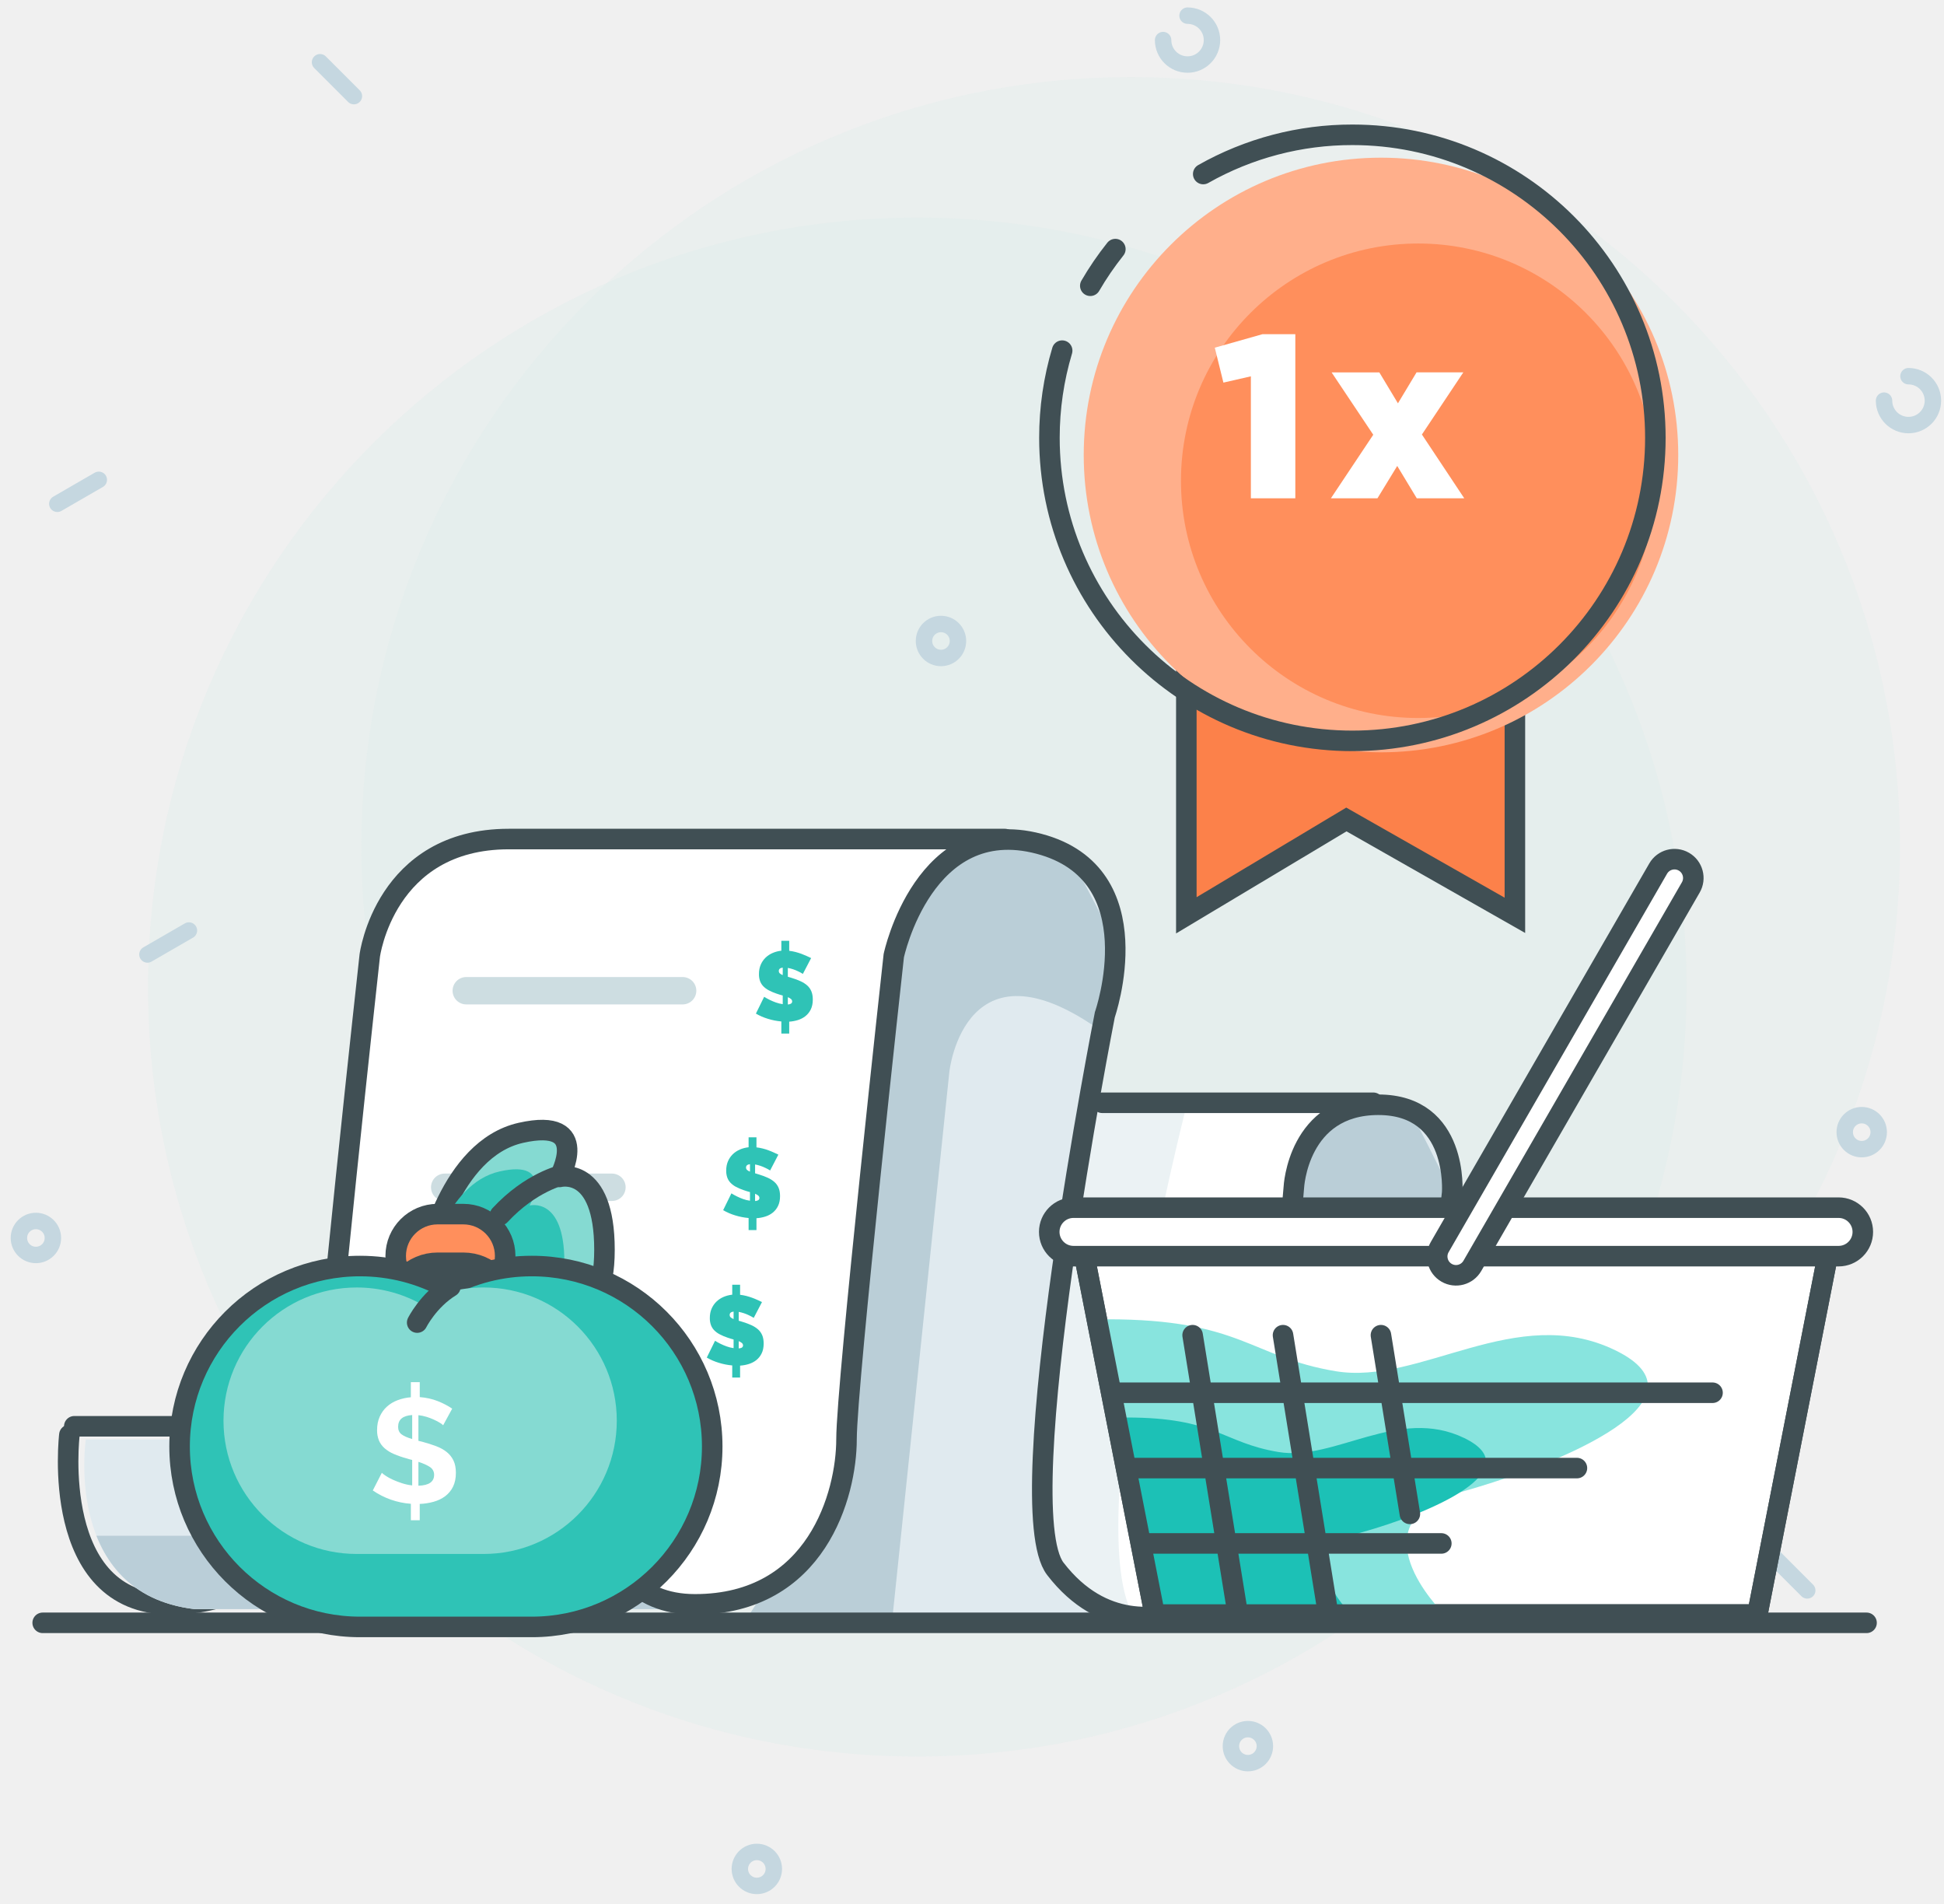
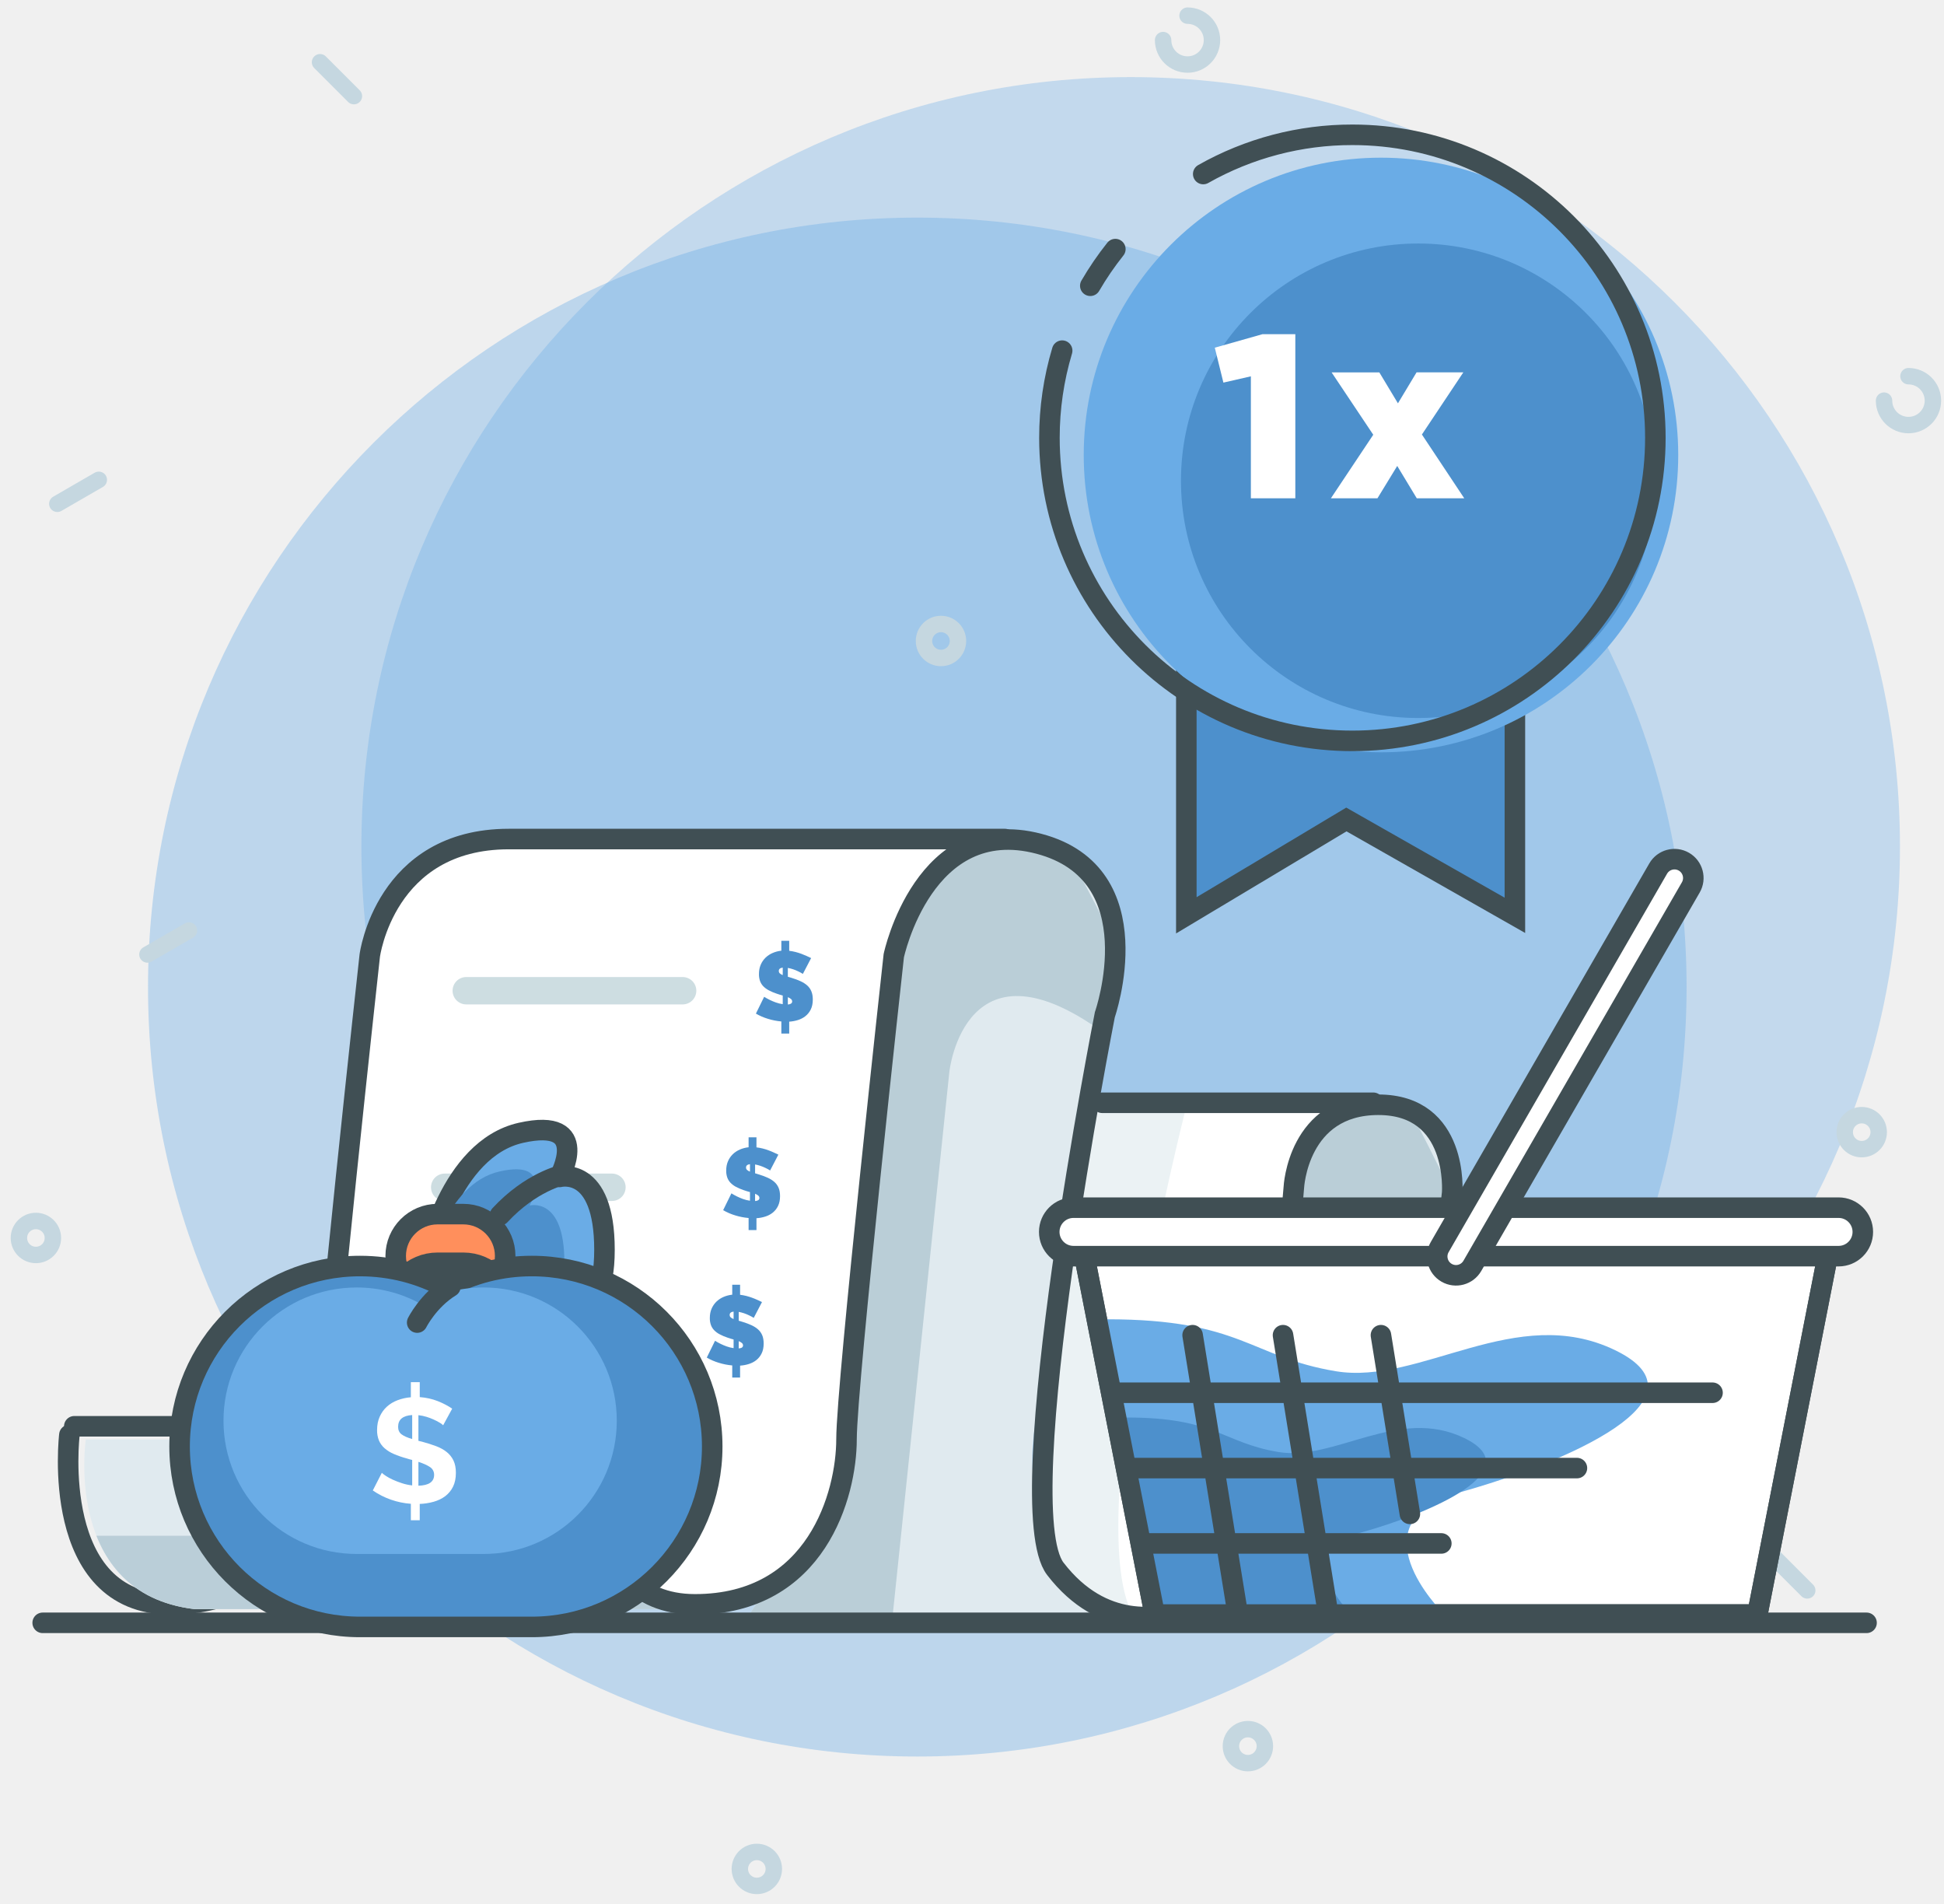
<svg xmlns="http://www.w3.org/2000/svg" xmlns:xlink="http://www.w3.org/1999/xlink" width="142" height="139" viewBox="0 0 142 139">
  <defs>
    <path d="M22.6 38.094l-21.775-.07s4.356-9.767 5.083-21.37C6.634 5.051 8.162.064 12.627.064c4.464 0 6.173 3.51 6.173 5.02 0 1.51-1.594 18.618-1.594 18.618s.091 5.004 5.19 4.162c5.1-.842 13.843-4.637 13.843-4.637s3.619-1.538 3.619 2.71-10.357 4.77-10.357 4.77l-6.217.579s-3.231 1.093-3.231 2.804c0 1.712 2.546 4.004 2.546 4.004z" id="a" />
    <path d="M.918 57.76l25.731.413s-5.72-5.68-4.967-13.174c.753-7.494 4.956-29.944 4.956-29.944S30.92 6.736 25.2 2.391c-5.722-4.346-11.503 2.206-11.503 2.206s-2 2.289-2.683 8.123c-.682 5.835-3.144 34.177-3.144 34.177L.918 57.759z" id="c" />
    <path d="M.328.656S-1.36 11.89 8.251 13.053h36.433s-7.991.172-7.991-12.34L.328.656z" id="e" />
  </defs>
  <g fill="none" fill-rule="evenodd">
    <path d="M-10-6h160v160H-10z" />
-     <g transform="translate(10.812 5.335)" fill="#DDECEA">
+     <g transform="translate(10.812 5.335)" fill="#6aace6">
      <circle opacity=".383" cx="56.192" cy="66.749" r="56.192" />
      <ellipse opacity=".336" cx="71.779" cy="56.488" rx="56.192" ry="56.192" />
    </g>
    <g transform="translate(1.38 1.123)" stroke="#C5D7E0" stroke-width="1.2" stroke-linecap="round">
      <path d="M24.471 5.896l-2.474-2.474m108.633 111.6l-2.475-2.474M2.807 35.668l3.03-1.75M9.39 68.581l3.03-1.75" fill="#DAE2E6" />
      <path d="M136.24 28.135a1.785 1.785 0 1 0 1.785-1.785M83.579 1.804A1.785 1.785 0 1 0 85.364.02" stroke-linejoin="round" />
      <ellipse stroke-linejoin="round" cx="134.61" cy="81.557" rx="1.241" ry="1.241" />
      <circle stroke-linejoin="round" cx="53.903" cy="135.362" r="1.241" />
      <ellipse stroke-linejoin="round" cx="1.242" cy="89.284" rx="1.241" ry="1.241" />
      <ellipse stroke-linejoin="round" cx="89.773" cy="126.395" rx="1.241" ry="1.241" />
      <ellipse stroke-linejoin="round" cx="67.354" cy="45.687" rx="1.241" ry="1.241" />
    </g>
    <g transform="translate(87.283 80.534)">
      <mask id="b" fill="#fff">
        <use xlink:href="#a" />
      </mask>
      <use fill="#E0EAEF" xlink:href="#a" />
      <path d="M6.173 39.756l6.25-29.343s1.46-6.382 6.818 0c5.357 6.382-6.296-15.087-6.296-15.087L1.583 2.646l-3.464 27.85-1.97 7.627 10.024 1.633z" fill="#BACED7" mask="url(#b)" />
      <path d="M4.663 27.858s13.717 1.906 18.738.426c5.02-1.479 15.36-11.465 15.36-11.465l8.123 11.4-2.125 12.673-33.56 4.826-12.807-2.663 6.271-15.197z" fill="#BACED7" mask="url(#b)" />
      <path d="M4.663 27.858s13.717 1.906 18.738.426c5.02-1.479 15.36-11.465 15.36-11.465l8.123 11.4-2.125 12.673-17.542-9.623H4.663v-3.41z" fill="#849FAA" mask="url(#b)" />
    </g>
    <g transform="translate(53.79 60.199)">
      <mask id="d" fill="#fff">
        <use xlink:href="#c" />
      </mask>
      <use fill="#E0EAEF" xlink:href="#c" />
      <path d="M11.263 59.236l4.294-41.17s1.13-10.505 11.663-2.547c10.533 7.957-9.862-25.262-9.862-25.262L6.174.138l-4.415 55.25-3.558 2.77 1.727 4.387 11.335-3.31z" fill="#BACED7" mask="url(#d)" />
    </g>
    <path fill="#FFF" d="M23.884 103.605l3.3-34.438 2.018-4.845 4.322-2.728 3.75-.441H70.48l-3.368 4.103-1.522 3.708-4.266 37.423-.254 2.772-1.805 4.378-2.743 2.46-3.42.76-3.126.227-3.425-1.026-1.883-2.685-1.496-5.037v-3.94z" />
    <path d="M5.068 104.79s-1.48 12.374 7.42 12.374 11.068-8.068 11.068-12.059c0-3.99 3.452-35.311 3.452-35.311s1.098-8.52 10.154-8.52h36.239" stroke="#404F54" stroke-width="1.5" stroke-linecap="round" />
    <g transform="translate(5.942 104.458)">
      <mask id="f" fill="#fff">
        <use xlink:href="#e" />
      </mask>
      <use fill="#E0EAEF" xlink:href="#e" />
      <path fill="#BACED8" mask="url(#f)" d="M-3.589 7.697H56.22v11.962H-3.589z" />
    </g>
    <path d="M106.968 107.747H92.463m16.897 3.589H91.268" stroke="#404F54" stroke-width="1.5" stroke-linecap="round" />
    <path d="M34.058 72.351h15.805" stroke="#CDDDE1" stroke-width="2" stroke-linecap="round" />
-     <path d="M58.646 71.122a2.92 2.92 0 0 0-.344-.186 2.95 2.95 0 0 0-.754-.251v.646c.043.01.088.022.136.04.048.016.098.031.151.046.234.071.446.15.635.237.19.086.35.187.485.305.134.117.236.26.308.427.072.167.108.37.108.61 0 .282-.05.522-.147.721a1.404 1.404 0 0 1-.388.488c-.16.127-.343.223-.549.287a2.714 2.714 0 0 1-.639.119v.868h-.574v-.883a4.706 4.706 0 0 1-.983-.194 4.062 4.062 0 0 1-.876-.38l.603-1.227a4.433 4.433 0 0 0 .851.412c.165.06.333.102.506.126v-.632a5.263 5.263 0 0 1-.445-.136 3.754 3.754 0 0 1-.582-.248 1.577 1.577 0 0 1-.402-.301 1.077 1.077 0 0 1-.233-.384 1.496 1.496 0 0 1-.075-.495c0-.259.043-.487.13-.686a1.58 1.58 0 0 1 .35-.513 1.73 1.73 0 0 1 .521-.344 2.16 2.16 0 0 1 .635-.165v-.725h.574v.732c.158.019.311.048.46.086.148.038.29.083.427.133.136.05.264.103.384.158.12.055.23.106.33.154l-.603 1.155zm-.782 2.01a.228.228 0 0 0-.086-.176.796.796 0 0 0-.23-.133v.532a.467.467 0 0 0 .244-.072.184.184 0 0 0 .072-.15zm-.976-2.225c0 .072.024.13.071.176a.68.68 0 0 0 .216.126v-.546c-.192.024-.287.105-.287.244zm-.634 14.57a2.92 2.92 0 0 0-.345-.187 2.95 2.95 0 0 0-.753-.251v.646c.043.01.088.023.136.04.048.016.098.032.15.046.235.072.447.15.636.237.189.086.35.188.484.305.134.117.237.26.309.427.072.167.108.37.108.61 0 .282-.05.523-.148.721a1.404 1.404 0 0 1-.387.488c-.16.127-.343.223-.55.287a2.714 2.714 0 0 1-.638.119v.868h-.574v-.883a4.706 4.706 0 0 1-.983-.193 4.062 4.062 0 0 1-.876-.38l.603-1.228a4.543 4.543 0 0 0 .85.413c.165.06.334.101.506.125v-.631a5.263 5.263 0 0 1-.445-.137 3.754 3.754 0 0 1-.581-.247 1.577 1.577 0 0 1-.402-.302 1.077 1.077 0 0 1-.233-.384 1.496 1.496 0 0 1-.076-.495c0-.258.044-.487.13-.685a1.58 1.58 0 0 1 .351-.514 1.73 1.73 0 0 1 .52-.344 2.16 2.16 0 0 1 .636-.165v-.725h.574v.732a3.776 3.776 0 0 1 .886.219c.137.05.265.103.384.158.12.055.23.106.33.154l-.602 1.156zm-.783 2.01a.228.228 0 0 0-.086-.177.796.796 0 0 0-.23-.132v.53a.463.463 0 0 0 .245-.071.184.184 0 0 0 .071-.15zm-.976-2.226c0 .072.024.13.072.176a.68.68 0 0 0 .215.126v-.546c-.191.024-.287.106-.287.244zm.562 10.981a2.92 2.92 0 0 0-.344-.186 2.95 2.95 0 0 0-.754-.251v.646c.043.01.089.022.137.039.048.017.098.032.15.047.235.071.447.15.636.236.189.087.35.188.484.306.134.117.237.26.309.427.071.167.107.37.107.61 0 .282-.049.522-.147.72a1.404 1.404 0 0 1-.387.489c-.16.127-.344.222-.55.287a2.714 2.714 0 0 1-.638.118v.869h-.574v-.883a4.706 4.706 0 0 1-.984-.194 4.062 4.062 0 0 1-.875-.38l.603-1.227a4.414 4.414 0 0 0 .85.412c.165.06.334.102.506.126v-.632a5.263 5.263 0 0 1-.445-.136 3.754 3.754 0 0 1-.581-.248 1.577 1.577 0 0 1-.402-.301 1.077 1.077 0 0 1-.233-.384 1.496 1.496 0 0 1-.076-.495c0-.259.043-.487.13-.686a1.58 1.58 0 0 1 .351-.513 1.73 1.73 0 0 1 .52-.344 2.16 2.16 0 0 1 .636-.165v-.725h.574v.732c.158.019.31.048.46.086a5.008 5.008 0 0 1 .81.291c.12.055.23.106.33.154l-.603 1.155zm-.782 2.01a.228.228 0 0 0-.086-.176.796.796 0 0 0-.23-.133v.531c.115-.01.197-.033.244-.071a.184.184 0 0 0 .072-.151zm-.976-2.225c0 .072.024.13.072.176a.68.68 0 0 0 .215.125v-.545c-.191.024-.287.105-.287.244z" fill="#2FC3B6" />
+     <path d="M58.646 71.122a2.92 2.92 0 0 0-.344-.186 2.95 2.95 0 0 0-.754-.251v.646c.043.01.088.022.136.04.048.016.098.031.151.046.234.071.446.15.635.237.19.086.35.187.485.305.134.117.236.26.308.427.072.167.108.37.108.61 0 .282-.05.522-.147.721a1.404 1.404 0 0 1-.388.488c-.16.127-.343.223-.549.287a2.714 2.714 0 0 1-.639.119v.868h-.574v-.883a4.706 4.706 0 0 1-.983-.194 4.062 4.062 0 0 1-.876-.38l.603-1.227a4.433 4.433 0 0 0 .851.412c.165.06.333.102.506.126v-.632a5.263 5.263 0 0 1-.445-.136 3.754 3.754 0 0 1-.582-.248 1.577 1.577 0 0 1-.402-.301 1.077 1.077 0 0 1-.233-.384 1.496 1.496 0 0 1-.075-.495c0-.259.043-.487.13-.686a1.58 1.58 0 0 1 .35-.513 1.73 1.73 0 0 1 .521-.344 2.16 2.16 0 0 1 .635-.165v-.725h.574v.732c.158.019.311.048.46.086.148.038.29.083.427.133.136.05.264.103.384.158.12.055.23.106.33.154l-.603 1.155zm-.782 2.01a.228.228 0 0 0-.086-.176.796.796 0 0 0-.23-.133v.532a.467.467 0 0 0 .244-.072.184.184 0 0 0 .072-.15zm-.976-2.225c0 .072.024.13.071.176a.68.68 0 0 0 .216.126v-.546c-.192.024-.287.105-.287.244zm-.634 14.57a2.92 2.92 0 0 0-.345-.187 2.95 2.95 0 0 0-.753-.251v.646c.043.01.088.023.136.04.048.016.098.032.15.046.235.072.447.15.636.237.189.086.35.188.484.305.134.117.237.26.309.427.072.167.108.37.108.61 0 .282-.05.523-.148.721a1.404 1.404 0 0 1-.387.488c-.16.127-.343.223-.55.287a2.714 2.714 0 0 1-.638.119v.868h-.574v-.883a4.706 4.706 0 0 1-.983-.193 4.062 4.062 0 0 1-.876-.38l.603-1.228a4.543 4.543 0 0 0 .85.413c.165.06.334.101.506.125v-.631a5.263 5.263 0 0 1-.445-.137 3.754 3.754 0 0 1-.581-.247 1.577 1.577 0 0 1-.402-.302 1.077 1.077 0 0 1-.233-.384 1.496 1.496 0 0 1-.076-.495c0-.258.044-.487.13-.685a1.58 1.58 0 0 1 .351-.514 1.73 1.73 0 0 1 .52-.344 2.16 2.16 0 0 1 .636-.165v-.725h.574v.732a3.776 3.776 0 0 1 .886.219c.137.05.265.103.384.158.12.055.23.106.33.154l-.602 1.156zm-.783 2.01a.228.228 0 0 0-.086-.177.796.796 0 0 0-.23-.132v.53a.463.463 0 0 0 .245-.071.184.184 0 0 0 .071-.15zm-.976-2.226c0 .072.024.13.072.176a.68.68 0 0 0 .215.126v-.546c-.191.024-.287.106-.287.244zm.562 10.981a2.92 2.92 0 0 0-.344-.186 2.95 2.95 0 0 0-.754-.251v.646c.043.01.089.022.137.039.048.017.098.032.15.047.235.071.447.15.636.236.189.087.35.188.484.306.134.117.237.26.309.427.071.167.107.37.107.61 0 .282-.049.522-.147.72a1.404 1.404 0 0 1-.387.489c-.16.127-.344.222-.55.287a2.714 2.714 0 0 1-.638.118v.869h-.574v-.883a4.706 4.706 0 0 1-.984-.194 4.062 4.062 0 0 1-.875-.38l.603-1.227a4.414 4.414 0 0 0 .85.412c.165.06.334.102.506.126v-.632a5.263 5.263 0 0 1-.445-.136 3.754 3.754 0 0 1-.581-.248 1.577 1.577 0 0 1-.402-.301 1.077 1.077 0 0 1-.233-.384 1.496 1.496 0 0 1-.076-.495c0-.259.043-.487.13-.686a1.58 1.58 0 0 1 .351-.513 1.73 1.73 0 0 1 .52-.344 2.16 2.16 0 0 1 .636-.165v-.725h.574v.732c.158.019.31.048.46.086a5.008 5.008 0 0 1 .81.291c.12.055.23.106.33.154l-.603 1.155zm-.782 2.01a.228.228 0 0 0-.086-.176.796.796 0 0 0-.23-.133v.531c.115-.01.197-.033.244-.071a.184.184 0 0 0 .072-.151zm-.976-2.225c0 .072.024.13.072.176a.68.68 0 0 0 .215.125v-.545c-.191.024-.287.105-.287.244z" fill="#4d90cc" />
    <path d="M32.483 86.705h3.844m5.726 0H44.7m-13.645 9.95h11.02" stroke="#CDDDE1" stroke-width="2" stroke-linecap="round" />
    <path fill="#FFF" d="M79.69 80.828h17.873l-2.835 4.387-1.742 13.832-1.865 10.775-2.228 6.864-2.289.826-5.32.407-3.472-2.531-1.75-5.271.788-10.184z" />
    <path d="M79.69 80.828l6.914.178s-7.866 30.846-3.698 37.188l-5.094-2.806-1.75-5.271.788-10.184 2.84-19.105z" fill="#EBF2F4" />
    <path d="M43.346 104.79s-1.48 12.374 7.42 12.374 11.068-8.068 11.068-12.059c0-3.99 3.452-35.311 3.452-35.311s2.193-10.385 10.6-8.175c8.405 2.21 4.818 12.482 4.818 12.482s-7.085 35.963-3.615 40.469c3.47 4.505 7.69 3.592 9.299 3.093 1.608-.499 5.652-.499 8.12-30.944 0 0 .286-6.04 6.175-6.04s5.391 6.43 5.391 6.43l-1.431 13.257s-1.563 8.564 4.341 7.858c5.904-.707 11.494-3.434 11.494-3.434s6.633-2.512 6.633.89-4.416 4.46-4.416 4.46c-4.217 1.65-11.637.635-13.71 2.04-2.818 1.909-1.407 4.263.708 4.984 2.116.721 11.377-2.595 15.641-1.298" stroke="#404F54" stroke-width="1.5" stroke-linecap="round" />
    <path d="M5.427 104.159h37.486" stroke="#404F54" stroke-width="1.5" stroke-linecap="round" fill="#404F54" />
    <path d="M100.314 80.534H80.51M3.118 118.513h133.224" stroke="#404F54" stroke-width="1.5" stroke-linecap="round" />
    <g transform="translate(13.118 82.12)">
-       <path d="M18.107 9.72S19.695 1.787 24.93.608c5.234-1.18 2.826 3.221 2.826 3.221s3.28-.868 3.28 5.32c0 6.189-3.53 3.15-3.53 3.15l-9.4-2.58z" stroke="#404F54" stroke-width="1.5" stroke-linecap="round" stroke-linejoin="round" fill="#85DAD2" />
-       <path d="M18.107 10.474s1.228-6.135 5.276-7.047c4.048-.912 2.186 2.49 2.186 2.49s2.537-.67 2.537 4.115c0 4.786-2.731 2.437-2.731 2.437l-7.268-1.995z" fill="#2FC3B6" />
+       <path d="M18.107 9.72S19.695 1.787 24.93.608c5.234-1.18 2.826 3.221 2.826 3.221s3.28-.868 3.28 5.32c0 6.189-3.53 3.15-3.53 3.15l-9.4-2.58z" stroke="#404F54" stroke-width="1.5" stroke-linecap="round" stroke-linejoin="round" fill="#6aace6" />
+       <path d="M18.107 10.474s1.228-6.135 5.276-7.047c4.048-.912 2.186 2.49 2.186 2.49s2.537-.67 2.537 4.115c0 4.786-2.731 2.437-2.731 2.437l-7.268-1.995z" fill="#4d90cc" />
      <rect stroke="#404F54" stroke-width="1.5" stroke-linecap="round" fill="#FF8F5C" x="15.786" y="6.545" width="7.997" height="6.115" rx="3.058" />
      <rect stroke="#404F54" stroke-width="2" stroke-linecap="round" fill="#FF8F5C" x="15.786" y="10.349" width="7.997" height="6.115" rx="3.058" />
-       <path d="M13.178 36.692C5.9 36.692 0 30.792 0 23.514c0-7.277 5.9-13.177 13.178-13.177 2.272 0 4.41.575 6.275 1.587a13.12 13.12 0 0 1 6.275-1.587c7.278 0 13.178 5.9 13.178 13.177 0 7.278-5.9 13.178-13.178 13.178h-12.55z" stroke="#404F54" stroke-width="1.5" stroke-linecap="round" fill="#2FC3B6" />
-       <path d="M12.938 31.364c-5.375 0-9.731-4.357-9.731-9.731s4.356-9.73 9.73-9.73a9.69 9.69 0 0 1 4.634 1.171 9.687 9.687 0 0 1 4.634-1.172c5.374 0 9.73 4.357 9.73 9.73 0 5.375-4.356 9.732-9.73 9.732h-9.267z" fill="#85DAD2" />
+       <path d="M13.178 36.692C5.9 36.692 0 30.792 0 23.514c0-7.277 5.9-13.177 13.178-13.177 2.272 0 4.41.575 6.275 1.587a13.12 13.12 0 0 1 6.275-1.587c7.278 0 13.178 5.9 13.178 13.177 0 7.278-5.9 13.178-13.178 13.178h-12.55z" stroke="#404F54" stroke-width="1.5" stroke-linecap="round" fill="#4d90cc" />
+       <path d="M12.938 31.364c-5.375 0-9.731-4.357-9.731-9.731s4.356-9.73 9.73-9.73a9.69 9.69 0 0 1 4.634 1.171 9.687 9.687 0 0 1 4.634-1.172c5.374 0 9.73 4.357 9.73 9.73 0 5.375-4.356 9.732-9.73 9.732h-9.267z" fill="#6aace6" />
      <path d="M19.252 21.965a1.063 1.063 0 0 0-.244-.184 4.456 4.456 0 0 0-.957-.427 3.061 3.061 0 0 0-.606-.125v1.872l.27.065c.375.101.716.21 1.023.325.306.115.566.26.779.432.213.173.377.38.492.622.115.242.173.54.173.893 0 .397-.07.736-.21 1.017a1.943 1.943 0 0 1-.574.693c-.242.18-.523.315-.844.405a4.39 4.39 0 0 1-1.012.157v1.19h-.649v-1.2a5.613 5.613 0 0 1-2.78-.974l.66-1.288c.057.058.156.134.297.227.14.094.31.186.508.276.199.09.419.175.66.254.242.08.493.134.752.163v-1.861a3.84 3.84 0 0 1-.39-.108 6.99 6.99 0 0 1-.957-.33 2.517 2.517 0 0 1-.676-.422 1.581 1.581 0 0 1-.406-.563 1.949 1.949 0 0 1-.135-.763c0-.36.063-.683.19-.968.126-.285.299-.528.519-.73.22-.202.481-.361.784-.476a3.55 3.55 0 0 1 .974-.217v-1.103h.65v1.092c.475.036.913.134 1.314.292.4.16.752.343 1.055.552l-.66 1.212zm-.66 3.625a.655.655 0 0 0-.303-.574c-.202-.137-.484-.263-.844-.379v1.742c.764-.021 1.147-.285 1.147-.79zm-2.63-3.517c0 .245.085.431.255.557.17.127.427.24.773.341v-1.753c-.685.044-1.027.329-1.027.855z" fill="#FFF" />
      <path d="M17.355 14.466s.815-1.63 2.43-2.623" stroke="#404F54" stroke-width="1.5" stroke-linecap="round" />
      <path d="M27.95 3.694s-2.29.496-4.545 2.928" stroke="#404F54" stroke-width="1.5" stroke-linecap="round" fill="#85DAD2" />
    </g>
    <g transform="translate(76.656 9.845)">
-       <path stroke="#404F54" stroke-width="1.5" stroke-linecap="round" fill="#FC814A" d="M10 30h24v27l-12.31-7L10 57z" />
-       <circle fill="#FFAF8B" cx="24.218" cy="23.383" r="21.713" />
-       <ellipse fill="#FF8F5C" cx="26.934" cy="25.264" rx="17.326" ry="17.326" />
+       <path stroke="#404F54" stroke-width="1.5" stroke-linecap="round" fill="#4d90cc" d="M10 30h24v27l-12.31-7L10 57z" />
+       <circle fill="#6aace6" cx="24.218" cy="23.383" r="21.713" />
+       <ellipse fill="#4d90cc" cx="26.934" cy="25.264" rx="17.326" ry="17.326" />
      <path d="M4.815 8.347a22.178 22.178 0 0 0-1.83 2.676M.93 15.762A22.132 22.132 0 0 0 0 22.13c0 12.222 9.908 22.13 22.13 22.13s22.13-9.908 22.13-22.13S34.352 0 22.13 0a22.03 22.03 0 0 0-10.896 2.864" stroke="#404F54" stroke-width="1.5" stroke-linecap="round" />
    </g>
    <path d="M91.37 36.39h3.247V24.405H92.22l-3.485.986.629 2.55 2.006-.459v8.908zm5.846 0h3.4l1.445-2.363 1.428 2.363h3.468l-3.093-4.658 3.025-4.539h-3.416l-1.36 2.261-1.36-2.26h-3.486l3.043 4.555-3.094 4.641z" fill="#FFF" />
    <g transform="translate(76.642 61.782)">
      <path stroke="#404F54" stroke-width="1.5" stroke-linecap="round" stroke-linejoin="round" fill="#FFF" d="M2.201 28.063h55.026l-5.503 28.063H7.704z" />
-       <path d="M3.539 35.047L7.864 55.96l20.844-.01s-6.591-6.56 1.233-8.736c7.824-2.177 18.64-6.883 11.396-10.392-7.244-3.508-14.216 2.564-20.412 1.534s-6.882-3.793-16.699-3.793l-.687.484z" fill="#88E4DE" />
-       <path d="M5.19 42.057L8.064 55.96l13.857-.006s-4.382-4.361.82-5.808c5.201-1.448 12.391-4.576 7.575-6.909-4.815-2.332-9.45 1.705-13.57 1.02-4.118-.684-4.574-2.521-11.1-2.521l-.458.321z" fill="#1CC1B6" />
+       <path d="M3.539 35.047L7.864 55.96l20.844-.01s-6.591-6.56 1.233-8.736c7.824-2.177 18.64-6.883 11.396-10.392-7.244-3.508-14.216 2.564-20.412 1.534s-6.882-3.793-16.699-3.793l-.687.484z" fill="#6aace6" />
+       <path d="M5.19 42.057L8.064 55.96l13.857-.006s-4.382-4.361.82-5.808c5.201-1.448 12.391-4.576 7.575-6.909-4.815-2.332-9.45 1.705-13.57 1.02-4.118-.684-4.574-2.521-11.1-2.521l-.458.321z" fill="#4d90cc" />
      <path stroke="#404F54" stroke-width="1.5" stroke-linecap="round" stroke-linejoin="round" d="M2.201 28.063h55.026l-5.503 28.063H7.704z" />
      <rect stroke="#404F54" stroke-width="1.5" stroke-linecap="round" fill="#FFF" y="26.412" width="59.428" height="3.541" rx="1.771" />
      <path d="M5.037 39.928H48.45M6.138 45.43h32.407M7.238 50.933H28.64M13.75 55.96l-3.277-20.235m9.881 20.235l-3.278-20.235m9.267 13.05l-2.114-13.05" stroke="#404F54" stroke-width="1.5" stroke-linecap="round" />
      <rect stroke="#404F54" stroke-width="1.5" stroke-linecap="round" fill="#FFF" transform="rotate(30 37.693 16.157)" x="36.317" y="-1.176" width="2.751" height="34.666" rx="1.376" />
    </g>
  </g>
+   <div id="screen-shader" style="&#10;            transition: opacity 0.1s ease 0s; &#10;            z-index: 2147483647;&#10;            margin: 0; &#10;            border-radius: 0; &#10;            padding: 0; &#10;            background: #fac563; &#10;            pointer-events: none; &#10;            position: fixed; &#10;            top: -10%; &#10;            right: -10%; &#10;            width: 120%; &#10;            height: 120%; &#10;            opacity: 0.584;&#10;            mix-blend-mode: multiply; &#10;            display: none;&#10;        " />
</svg>
